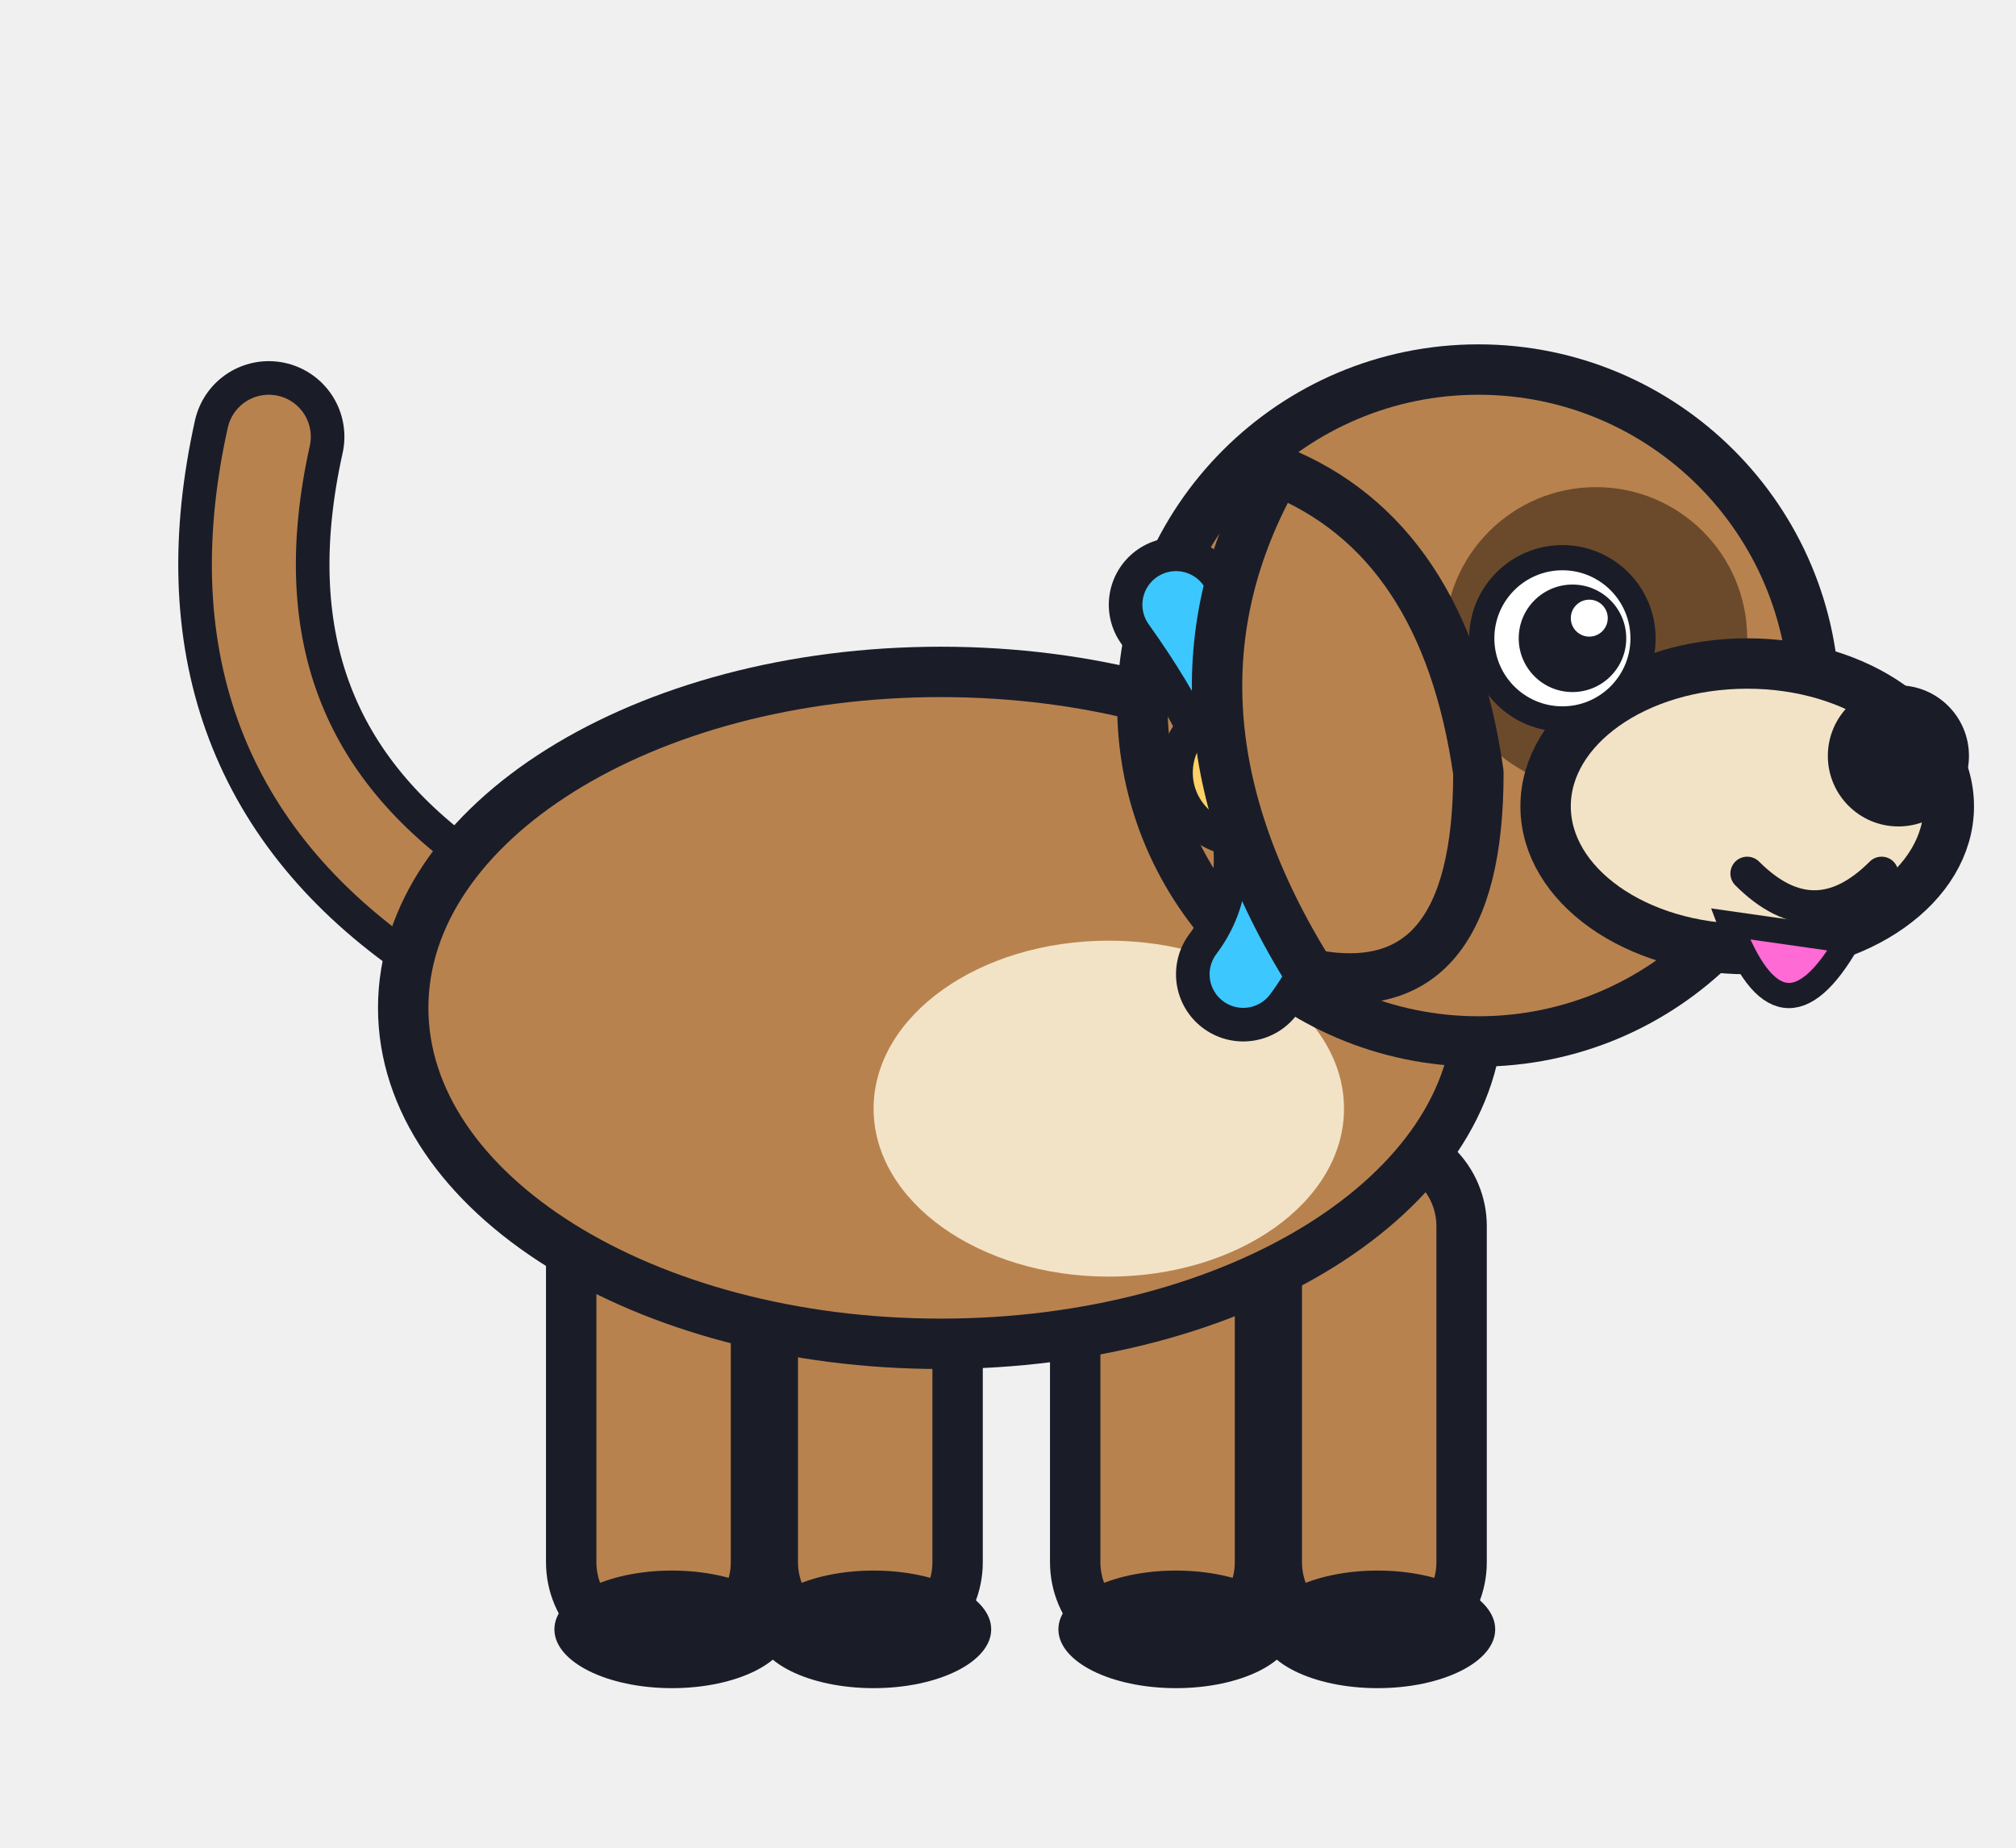
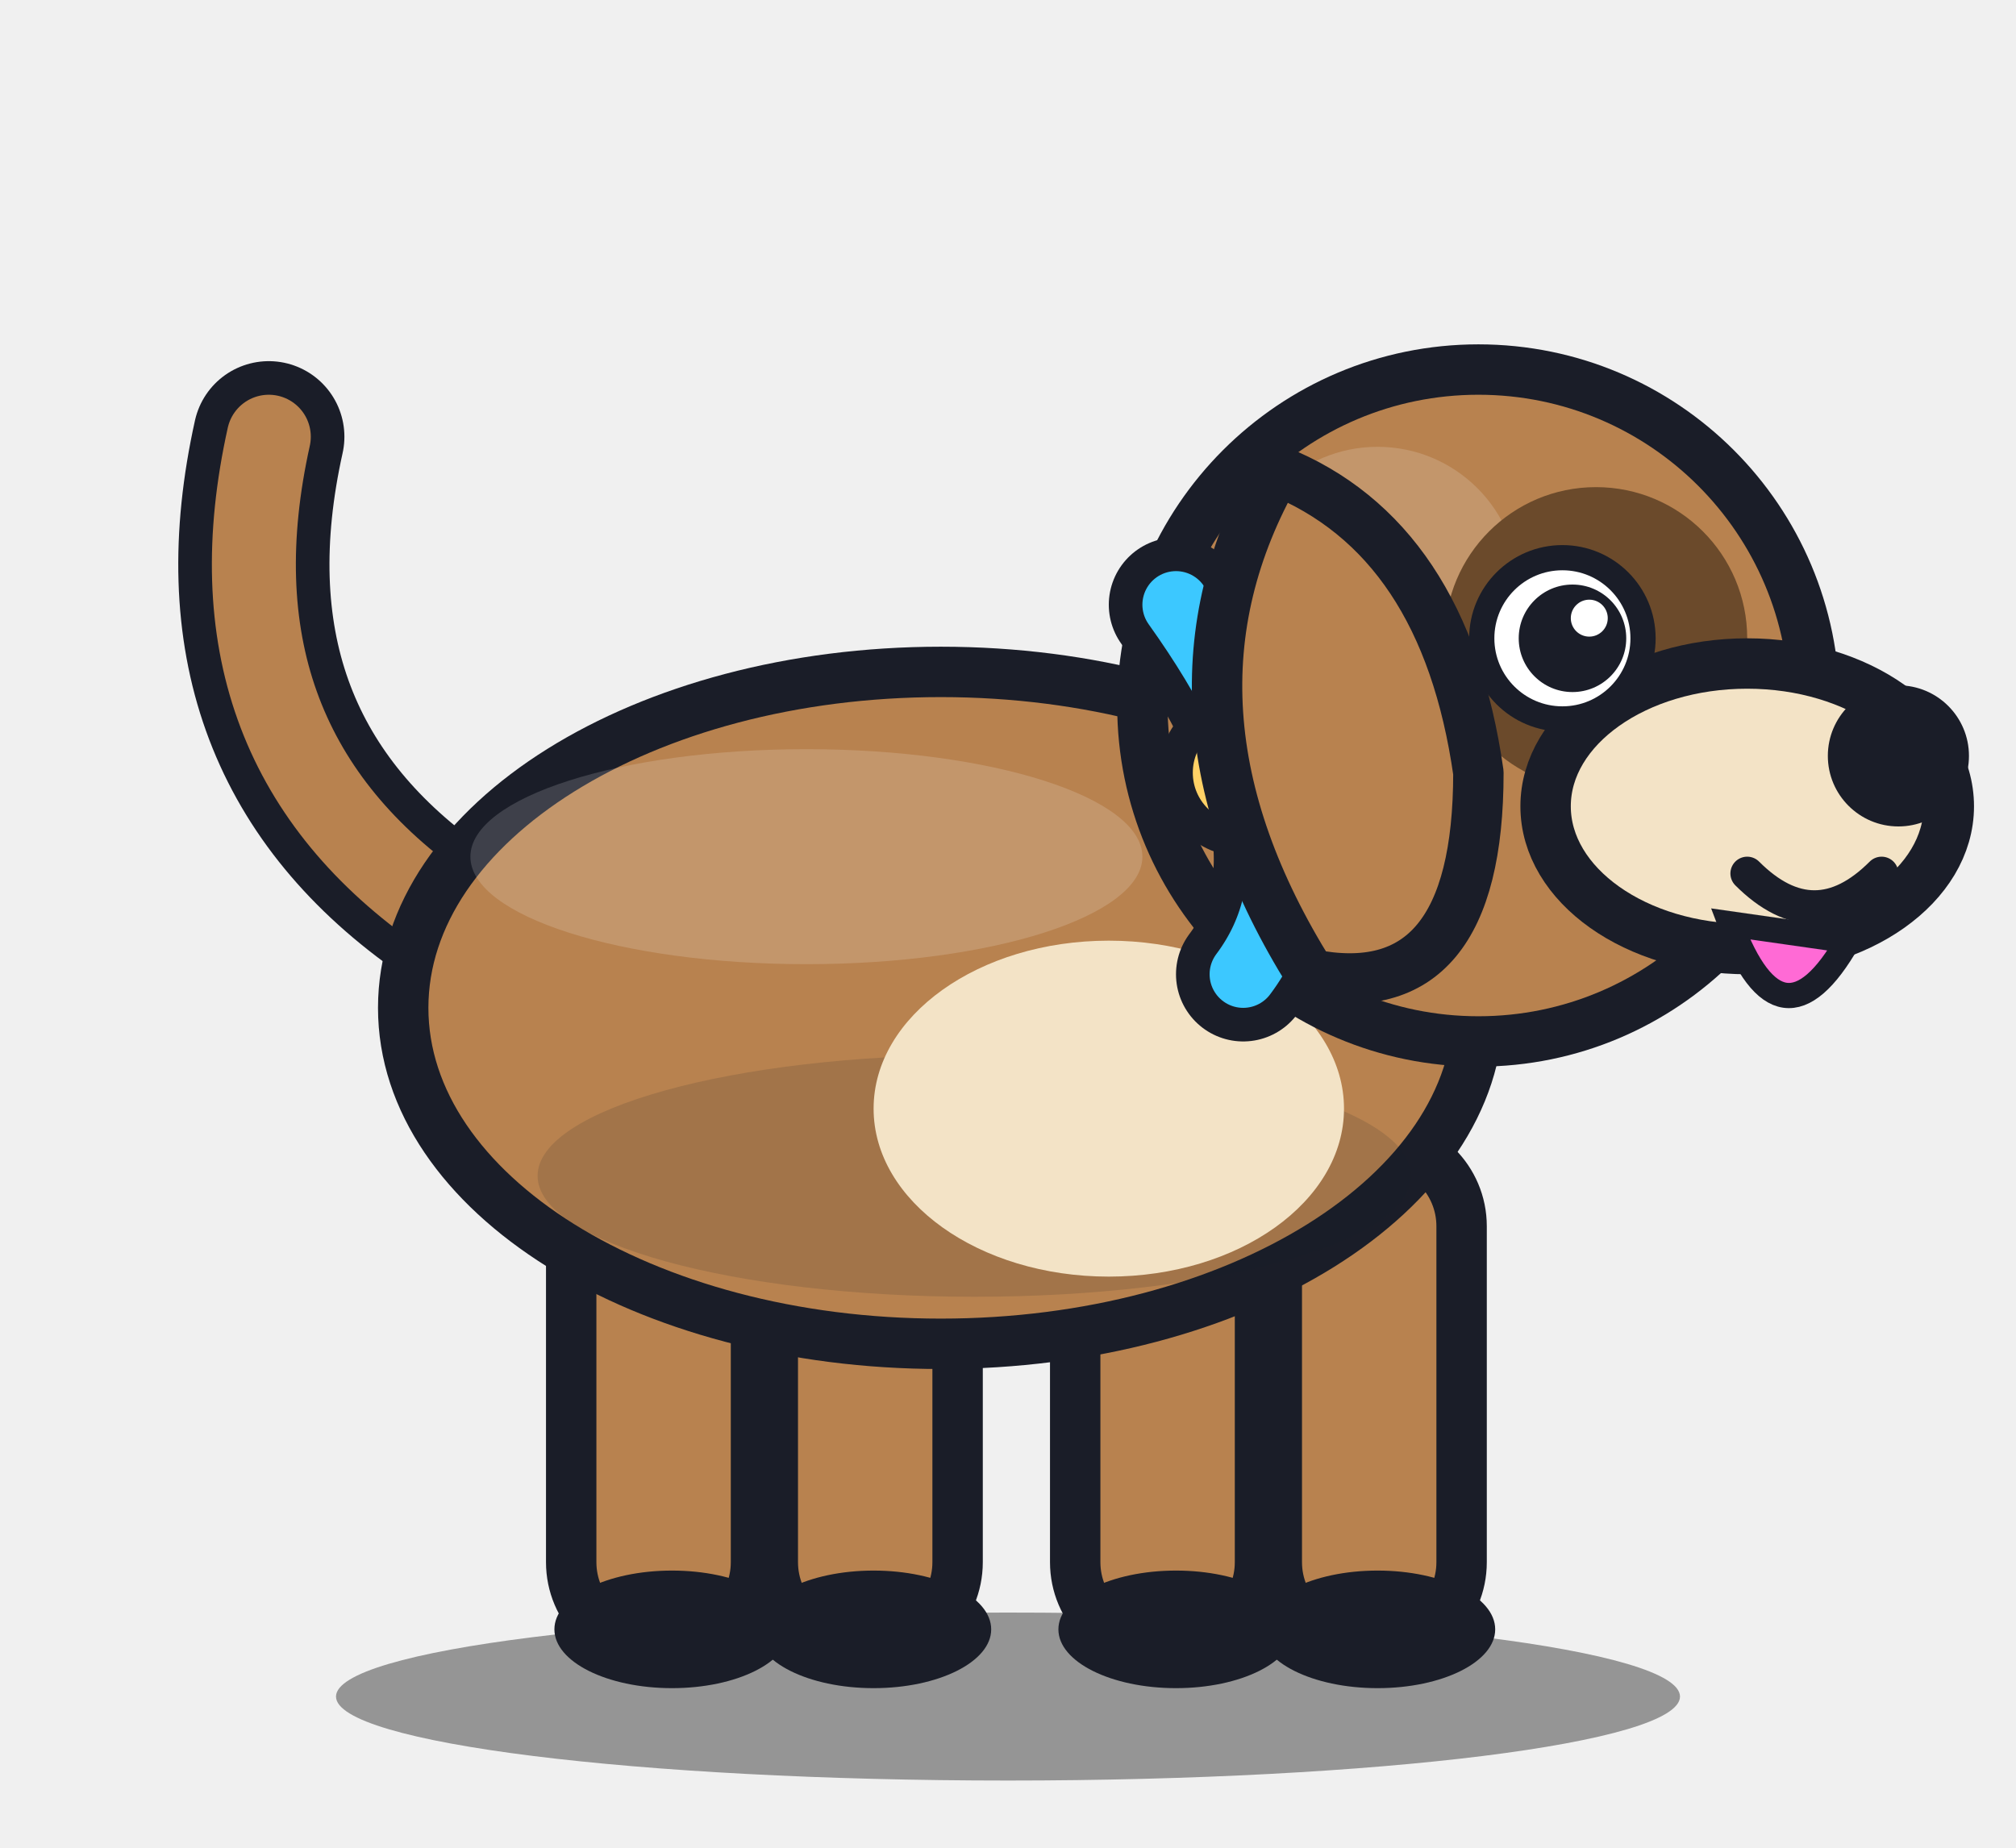
<svg xmlns="http://www.w3.org/2000/svg" viewBox="0 0 120 110" width="120" height="110">
+   <ellipse cx="60" cy="101" rx="40" ry="5" fill="#000000" fill-opacity="0.38" />
  <path d="M26 54 q-14 -10 -10 -28" fill="none" stroke="#1a1d28" stroke-width="9" stroke-linecap="round" />
  <path d="M26 54 q-14 -10 -10 -28" fill="none" stroke="#b8824f" stroke-width="5" stroke-linecap="round" />
  <rect x="34" y="68" width="11" height="30" rx="5" fill="#b8824f" stroke="#1a1d28" stroke-width="3" />
  <ellipse cx="40" cy="97" rx="7" ry="3.5" fill="#1a1d28" />
  <rect x="46" y="68" width="11" height="30" rx="5" fill="#b8824f" stroke="#1a1d28" stroke-width="3" />
  <ellipse cx="52" cy="97" rx="7" ry="3.5" fill="#1a1d28" />
  <rect x="64" y="68" width="11" height="30" rx="5" fill="#b8824f" stroke="#1a1d28" stroke-width="3" />
  <ellipse cx="70" cy="97" rx="7" ry="3.5" fill="#1a1d28" />
  <rect x="76" y="68" width="11" height="30" rx="5" fill="#b8824f" stroke="#1a1d28" stroke-width="3" />
  <ellipse cx="82" cy="97" rx="7" ry="3.5" fill="#1a1d28" />
  <ellipse cx="56" cy="60" rx="32" ry="20" fill="#b8824f" stroke="#1a1d28" stroke-width="3" />
+   <ellipse cx="48" cy="51.0" rx="20" ry="6.4" fill="#ffffff" fill-opacity="0.16" />
+   <ellipse cx="58" cy="70.0" rx="26" ry="7.2" fill="#1a1d28" fill-opacity="0.14" />
  <ellipse cx="66" cy="66" rx="14" ry="10" fill="#f3e3c6" />
  <circle cx="88" cy="42" r="20" fill="#b8824f" stroke="#1a1d28" stroke-width="3" />
+   <circle cx="82" cy="35" r="8.4" fill="#ffffff" fill-opacity="0.16" />
  <circle cx="95" cy="38" r="9" fill="#6b4a2b" />
  <ellipse cx="104" cy="48" rx="12" ry="8.5" fill="#f3e3c6" stroke="#1a1d28" stroke-width="3" />
  <circle cx="113" cy="45" r="4.2" fill="#1a1d28" />
  <path d="M104 52 q4 4 8 0" fill="none" stroke="#1a1d28" stroke-width="2" stroke-linecap="round" />
  <path d="M103 55 q3 8 7 1 z" fill="#ff6ad5" stroke="#1a1d28" stroke-width="1.5" />
  <circle cx="93" cy="38" r="4.8" fill="#ffffff" stroke="#1a1d28" stroke-width="1.5" />
  <circle cx="93.6" cy="38" r="3.2" fill="#1a1d28" />
  <circle cx="94.6" cy="36.8" r="1.1" fill="#ffffff" />
  <path d="M70 36 q10 14 4 22" fill="none" stroke="#1a1d28" stroke-width="8" stroke-linecap="round" />
  <path d="M70 36 q10 14 4 22" fill="none" stroke="#3cc8ff" stroke-width="4" stroke-linecap="round" />
  <circle cx="74" cy="46" r="4" fill="#ffd166" stroke="#1a1d28" stroke-width="2" />
  <path d="M76 28 q-8 14 2 30 q10 2 10 -12 q-2 -14 -12 -18z" fill="#b8824f" stroke="#1a1d28" stroke-width="3" stroke-linejoin="round" />
</svg>
